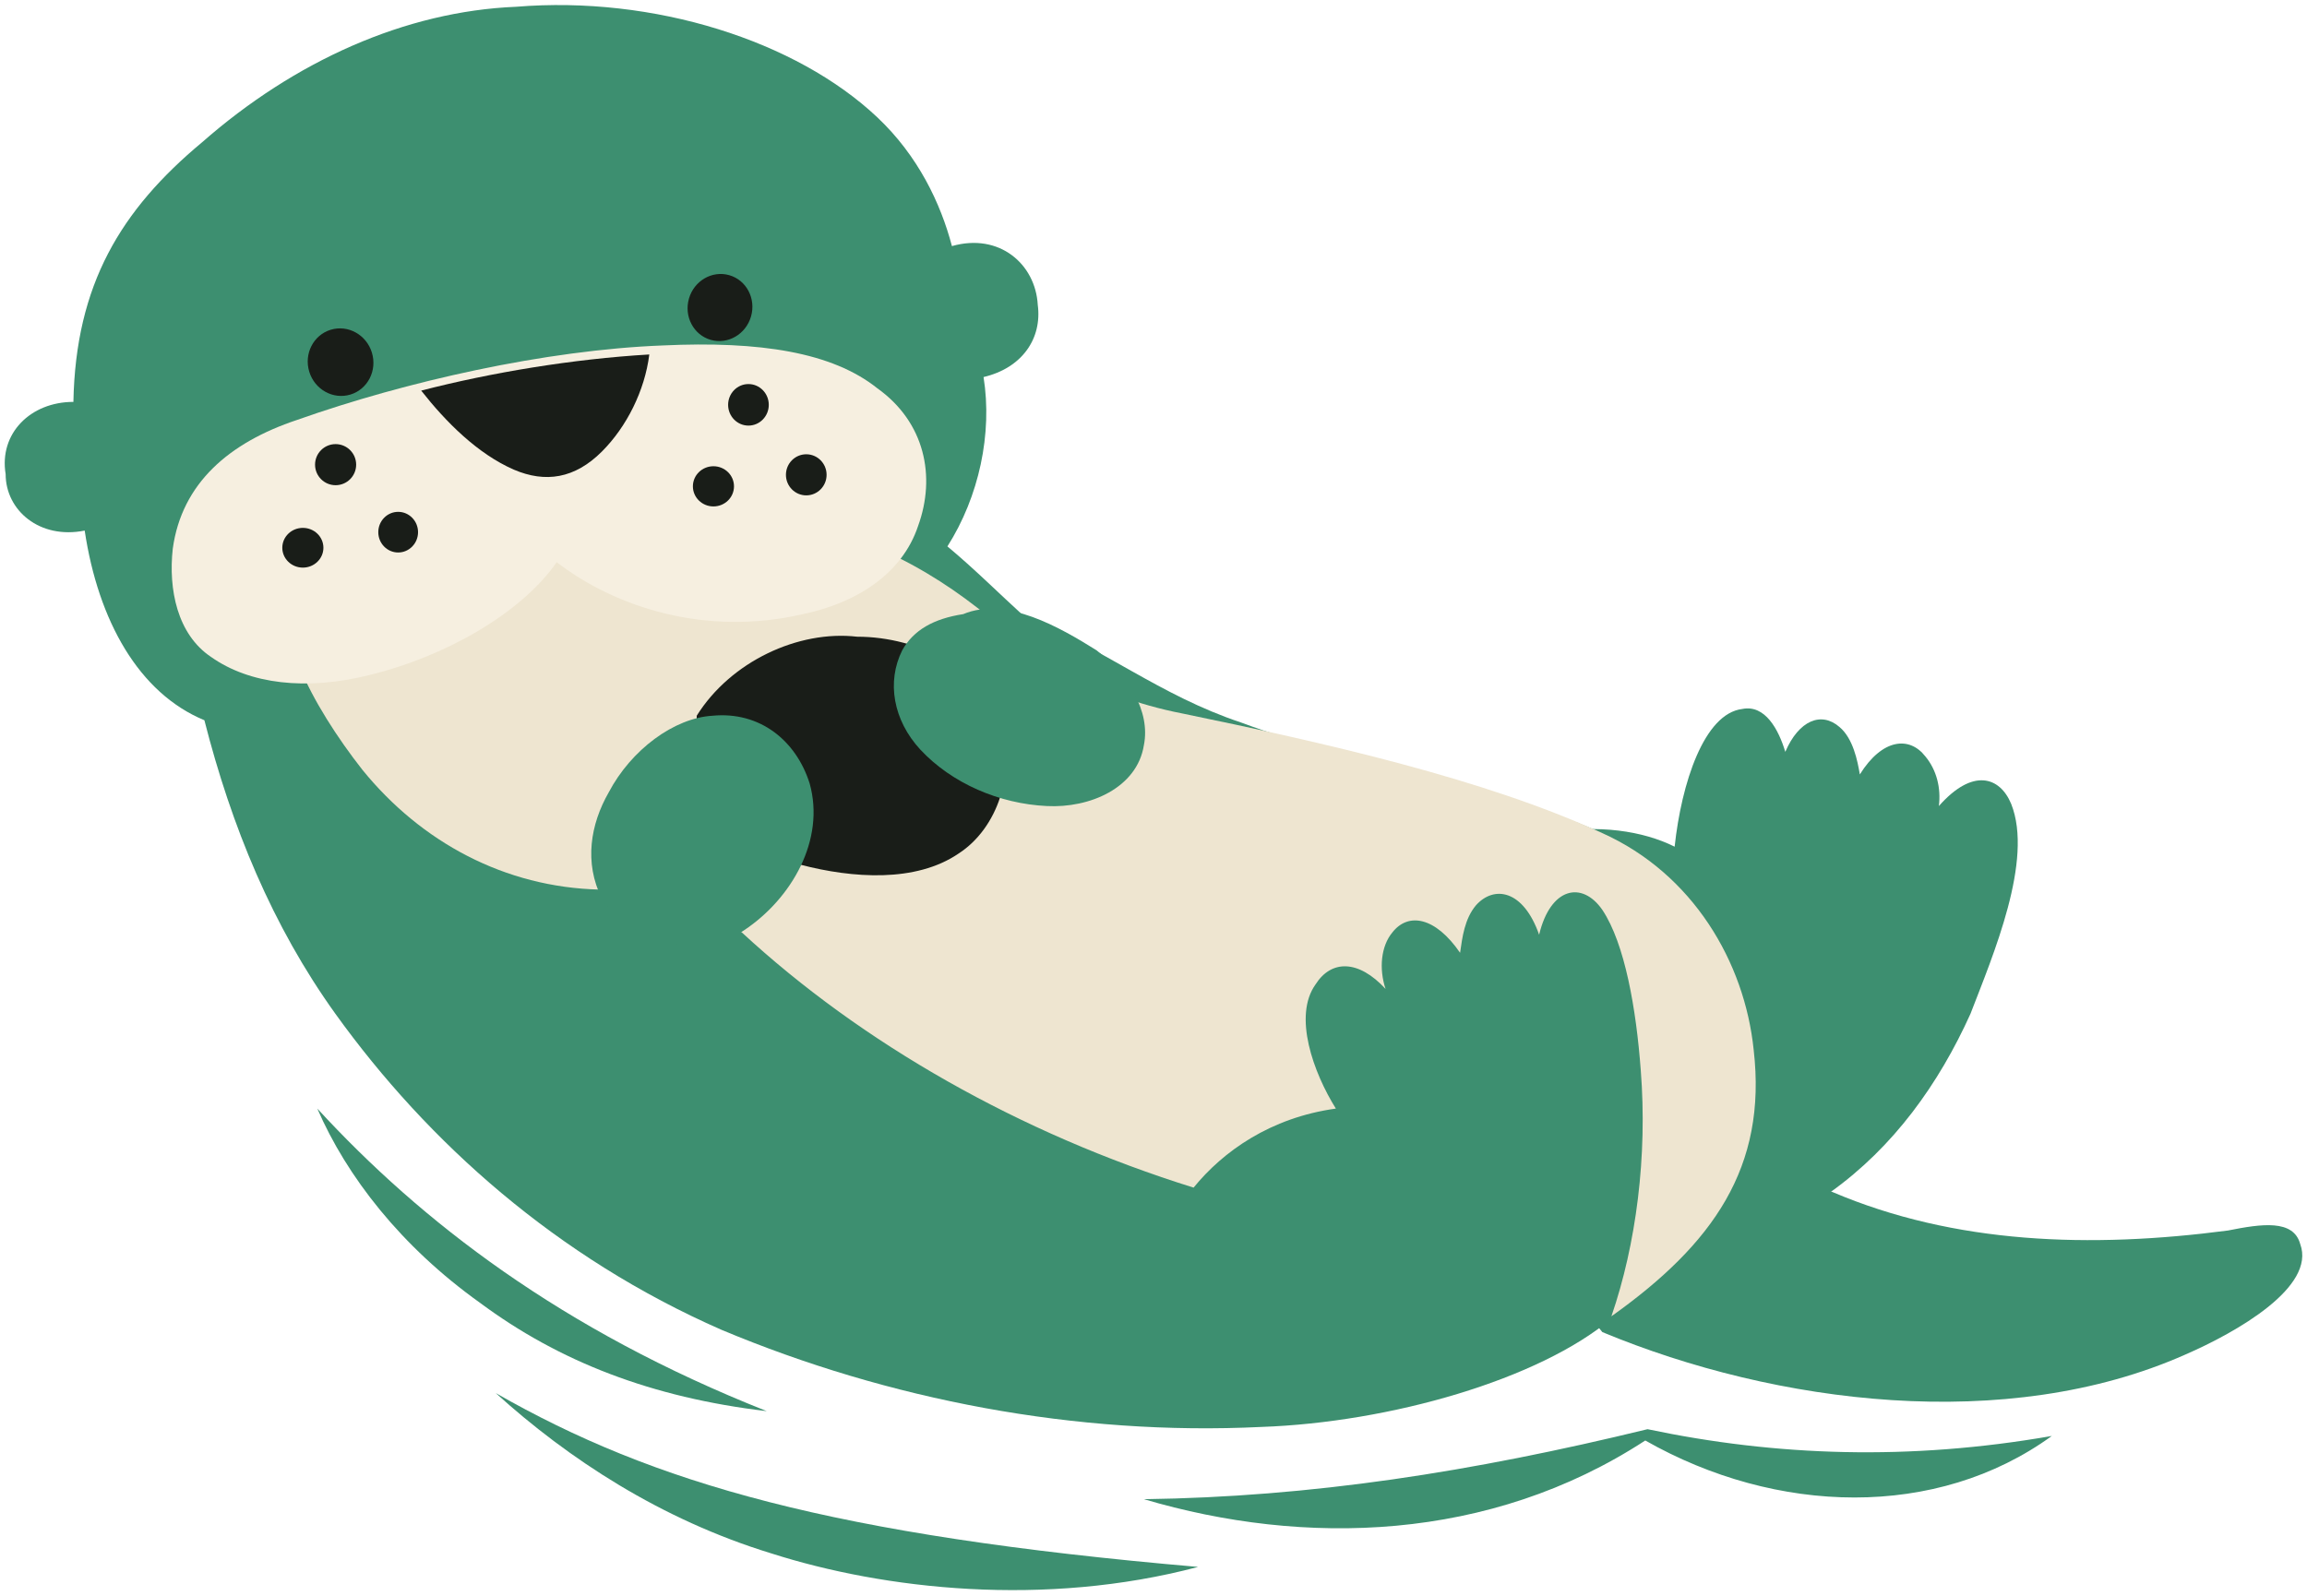
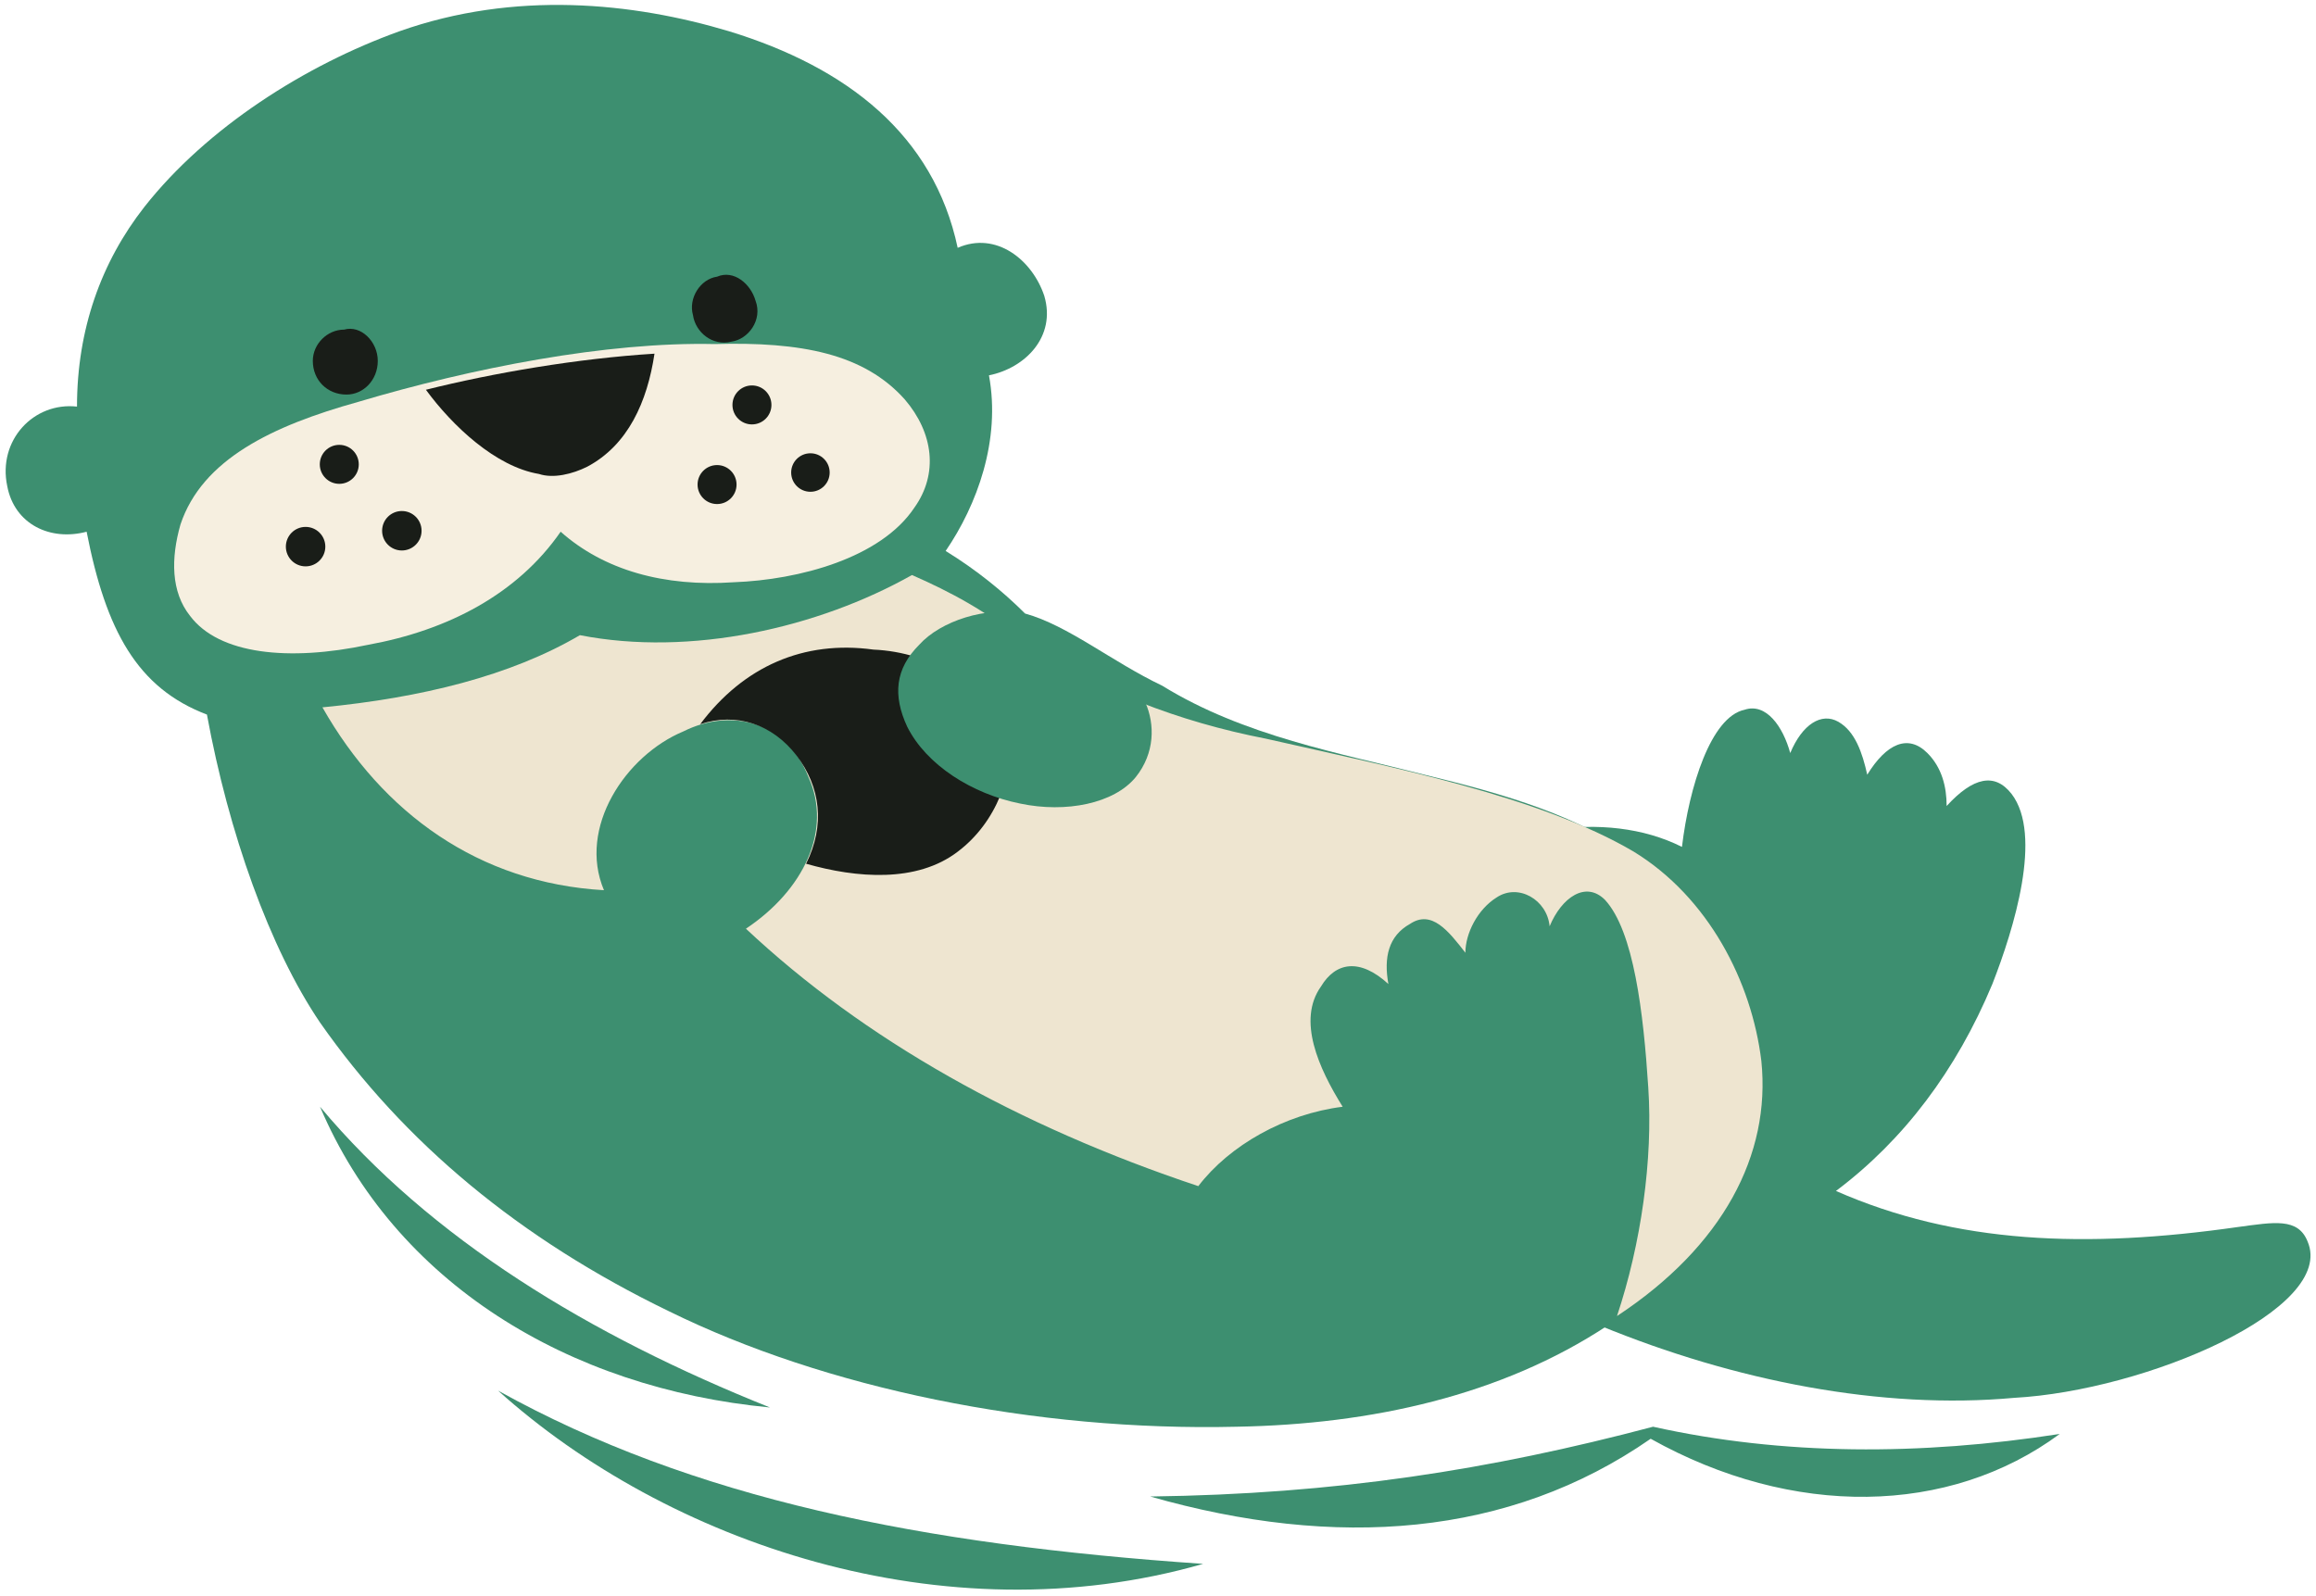
- <svg xmlns="http://www.w3.org/2000/svg" viewBox="0.5 1 1021.5 706.5">
-   <g id="_KZ4-0__g8cbwj0">
-     <g id="_KZ4-0__g8cbwj1">
-       <path id="_KZ4-0__g8cbwj2" d="m687 370c21-4 41-1 55 6 3-28 13-59 30-61 10-2 16 9 19 19 6-14 16-18 24-11 6 5 8 15 9 21 10-16 22-17 29-8 5 6 7 14 6 22 15-17 27-13 32-1 10 25-8 67-18 93-14 31-34 59-62 79-30 23-64 39-101 48z" fill="#3D8F70" />
-       <path id="_KZ4-0__g8cbwj3" d="m710 494c38 2 70 24 102 35 54 23 114 25 175 17 15-3 29-5 32 6 7 19-28 39-51 49-79 35-181 22-258-10-20-23-21-70 0-97z" fill="#3D8F70" />
-     </g>
-     <path id="_KZ4-0__g8cbwj4" d="m33 179c1-52 21-85 57-115 41-36 90-58 139-60 61-5 124 15 160 49 18 17 28 38 33 57 21-6 37 8 38 26 2 15-7 28-24 32 4 25-2 53-16 75 12 10 23 21 34 31 35 14 60 35 96 47 51 19 110 27 160 49 41 17 63 55 67 96 6 48-14 84-63 119-32 27-98 46-155 48-82 4-165-12-239-43-73-32-130-83-171-140-28-39-46-83-58-130-29-12-47-44-53-84-20 4-35-9-35-25-3-18 11-32 30-32z" fill="#3D8F70" />
-     <path id="_KZ4-0__g8cbwj5" d="m139 282c53-28 124-51 189-50 41-2 78 17 105 38s50 39 91 47c63 13 134 29 186 53 40 18 63 57 67 96 6 52-18 86-63 118 11-32 16-71 13-109-2-27-7-56-17-71-9-13-23-10-28 11-7-20-20-22-28-13-5 6-6 14-7 21-11-16-23-18-30-9-5 6-6 16-3 25-12-13-24-13-31-2-10 14-1 39 9 55-29 4-50 19-63 35-77-24-147-64-200-113-16-9-43-17-63-19-42-1-79-21-105-53-11-14-22-31-28-46z" fill="#EEE5D0" />
-     <path id="_KZ4-0__g8cbwj6" d="m309 318c15-24 45-38 71-35 28 0 55 15 63 37 8 23-1 48-18 59-19 13-47 11-70 5-26-9-47-36-46-66z" fill="#191D18" />
-     <path id="_KZ4-0__g8cbwj7" d="m427 273c19-8 43 6 59 16 14 11 24 27 21 42-3 19-24 28-43 27-21-1-42-10-56-25-12-13-15-30-8-44 5-9 14-14 27-16z" fill="#3D8F70" />
-     <path id="_KZ4-0__g8cbwj8" d="m267 399c-8-16-5-33 3-47 10-19 29-33 46-34 21-2 37 11 43 30 7 25-8 51-29 65-20 14-51 5-63-14z" fill="#3D8F70" />
-     <path id="_KZ4-0__g8cbwj9" d="m77 244c4-29 25-47 55-57 48-17 110-31 162-33 43-2 75 3 95 19 21 15 26 39 18 61-7 21-27 34-51 39-43 10-83-3-109-23-16 23-50 42-83 50-28 7-53 4-70-8-15-10-19-30-17-48z" fill="#F6EFE0" />
-     <g id="_KZ4-0__g8cbwj10">
-       <path id="_KZ4-0__g8cbwj11" d="m187 174c31-8 67-14 101-16-2 16-10 32-21 43-12 12-25 14-39 8-16-7-30-21-41-35z" fill="#191D18" />
-       <ellipse id="_KZ4-0__g8cbwj12" transform="rotate(-17 151.3 161.4)" cx="151.3" cy="161.4" rx="14.5" ry="15" fill="#191D18" />
-       <ellipse id="_KZ4-0__g8cbwj13" transform="rotate(16 319.3 137.2)" cx="319.3" cy="137.2" rx="14.3" ry="14.9" fill="#191D18" />
-       <circle id="_KZ4-0__g8cbwj14" cx="149.1" cy="206.8" r="9.1" fill="#191D18" />
-       <ellipse id="_KZ4-0__g8cbwj15" cx="134.6" cy="243.6" rx="9.1" ry="8.8" fill="#191D18" />
-       <ellipse id="_KZ4-0__g8cbwj16" cx="176.8" cy="236.7" rx="8.8" ry="9" fill="#191D18" />
-       <ellipse id="_KZ4-0__g8cbwj17" cx="331.9" cy="180.3" rx="9" ry="9.2" fill="#191D18" />
-       <ellipse id="_KZ4-0__g8cbwj18" cx="316.4" cy="216.4" rx="9.1" ry="8.9" fill="#191D18" />
-       <ellipse id="_KZ4-0__g8cbwj19" cx="357.5" cy="211.3" rx="9" ry="9.1" fill="#191D18" />
+ <svg xmlns="http://www.w3.org/2000/svg" viewBox="31 28 962.5 663">
+   <g id="_LAE-0__ogofof0">
+     <path id="_LAE-0__ogofof1" d="m675 373c20-3 39-1 55 7 3-25 12-54 26-57 9-3 16 7 19 18 5-12 13-17 20-13s10 13 12 22c8-13 17-17 25-9 6 6 8 14 8 22 11-12 20-14 27-5 13 17 1 56-8 79-15 36-37 65-65 86 50 22 104 24 167 15 15-2 25-4 29 6 12 28-67 62-122 65-55 5-116-7-172-30l-21-206z" fill="#3D8F70" />
+     <path id="_LAE-0__ogofof2" d="m63 197c0-32 10-60 28-83 26-33 67-59 106-73 48-17 97-12 137 0 49 15 85 43 95 90 16-7 31 5 36 20 5 17-8 30-23 33 5 27-5 54-18 73 13 8 24 17 33 26 18 5 36 20 57 30 34 21 74 28 109 37 33 8 65 17 90 36 34 25 53 58 50 96-2 39-27 72-64 97-44 29-98 41-154 42-84 2-171-16-236-48-62-30-110-70-145-120-21-31-38-79-47-128-29-11-42-35-50-76-15 4-30-3-33-19-4-19 11-35 29-33z" fill="#3D8F70" />
+     <path id="_LAE-0__ogofof3" d="m165 322c41-4 78-13 107-30 46 9 99-3 138-25 16 7 31 15 47 28 30 20 64 33 100 40 53 12 114 24 153 47 31 19 49 54 53 87 4 39-16 77-60 106 10-30 15-65 13-95-2-31-6-65-18-78-8-8-18-1-23 11-1-11-13-18-22-12-8 5-13 15-13 23-7-9-14-18-23-12-9 5-11 14-9 25-12-11-22-9-28 1-10 14-1 34 9 50-24 3-47 16-60 33-75-25-139-61-188-107 24-16 36-41 26-63-9-23-32-29-52-19-24 10-44 40-33 66-52-3-92-32-117-76z" fill="#EEE5D0" />
+     <path id="_LAE-0__ogofof4" d="m322 329c18-24 43-35 72-31 24 1 47 15 56 34 3 17-5 38-21 50-17 13-42 11-63 5 8-16 6-32-4-45s-25-18-40-13z" fill="#191D18" />
+     <path id="_LAE-0__ogofof5" d="m456 283c-15-3-34 3-43 13-10 10-11 21-5 34 8 16 27 28 47 32 19 4 39 0 48-11 8-10 8-22 4-31-19-13-34-27-51-37z" fill="#3D8F70" />
+     <path id="_LAE-0__ogofof6" d="m106 246c9-27 38-41 74-51 47-14 103-25 148-24 36-1 62 4 79 23 12 14 14 31 4 45-14 21-48 30-75 31-29 2-54-5-72-21-18 26-47 41-80 47-33 7-62 4-74-12-8-10-8-24-4-38z" fill="#F6EFE0" />
+     <g id="_LAE-0__ogofof7">
+       <path id="_LAE-0__ogofof8" d="m208 190c28-7 63-13 95-15-3 20-11 38-28 47-6 3-14 5-20 3-18-3-36-20-47-35z" fill="#191D18" />
+       <path id="_LAE-0__ogofof9" d="m188 178c0 8-6 14-13 14-8 0-14-6-14-14 0-7 6-13 13-13 7-2 14 5 14 13z" fill="#191D18" />
+       <path id="_LAE-0__ogofof10" d="m345 153c3 8-3 16-10 17-8 2-15-4-16-11-2-7 3-15 10-16 7-3 14 3 16 10z" fill="#191D18" />
+       <circle id="_LAE-0__ogofof11" cx="172" cy="221" r="8.1" fill="#191D18" />
+       <circle id="_LAE-0__ogofof12" cx="158" cy="255.2" r="8.2" fill="#191D18" />
+       <circle id="_LAE-0__ogofof13" cx="198" cy="248.6" r="8.2" fill="#191D18" />
+       <circle id="_LAE-0__ogofof14" cx="343.5" cy="196.3" r="8.1" fill="#191D18" />
+       <circle id="_LAE-0__ogofof15" cx="329" cy="229.4" r="8.1" fill="#191D18" />
+       <circle id="_LAE-0__ogofof16" cx="367.8" cy="224.4" r="8" fill="#191D18" />
    </g>
  </g>
-   <g id="_KZ4-0__g8cbwj20">
-     <path id="_KZ4-0__g8cbwj21" d="m141 492c46 50 108 98 199 134-51-6-92-22-127-48-35-25-59-56-72-86z" fill="#3D8F70" />
-     <path id="_KZ4-0__g8cbwj22" d="m220 618c70 40 149 63 311 77-68 18-139 10-189-6-49-15-90-42-122-71z" fill="#3D8F70" />
-     <path id="_KZ4-0__g8cbwj23" d="m507 665c74-1 145-12 223-31 57 12 116 14 179 3-51 37-122 35-180 2-69 45-151 47-222 26z" fill="#3D8F70" />
+   <g id="_LAE-0__ogofof17">
+     <path id="_LAE-0__ogofof18" d="m164 488c46 55 112 95 187 125-84-8-156-52-187-125z" fill="#3D8F70" />
+     <path id="_LAE-0__ogofof19" d="m238 606c81 45 176 64 293 72-108 31-223-9-293-72z" fill="#3D8F70" />
+     <path id="_LAE-0__ogofof20" d="m509 650c77-1 141-11 209-29 54 12 111 12 169 3-46 34-111 35-170 2-59 41-131 46-208 24z" fill="#3D8F70" />
  </g>
</svg>
